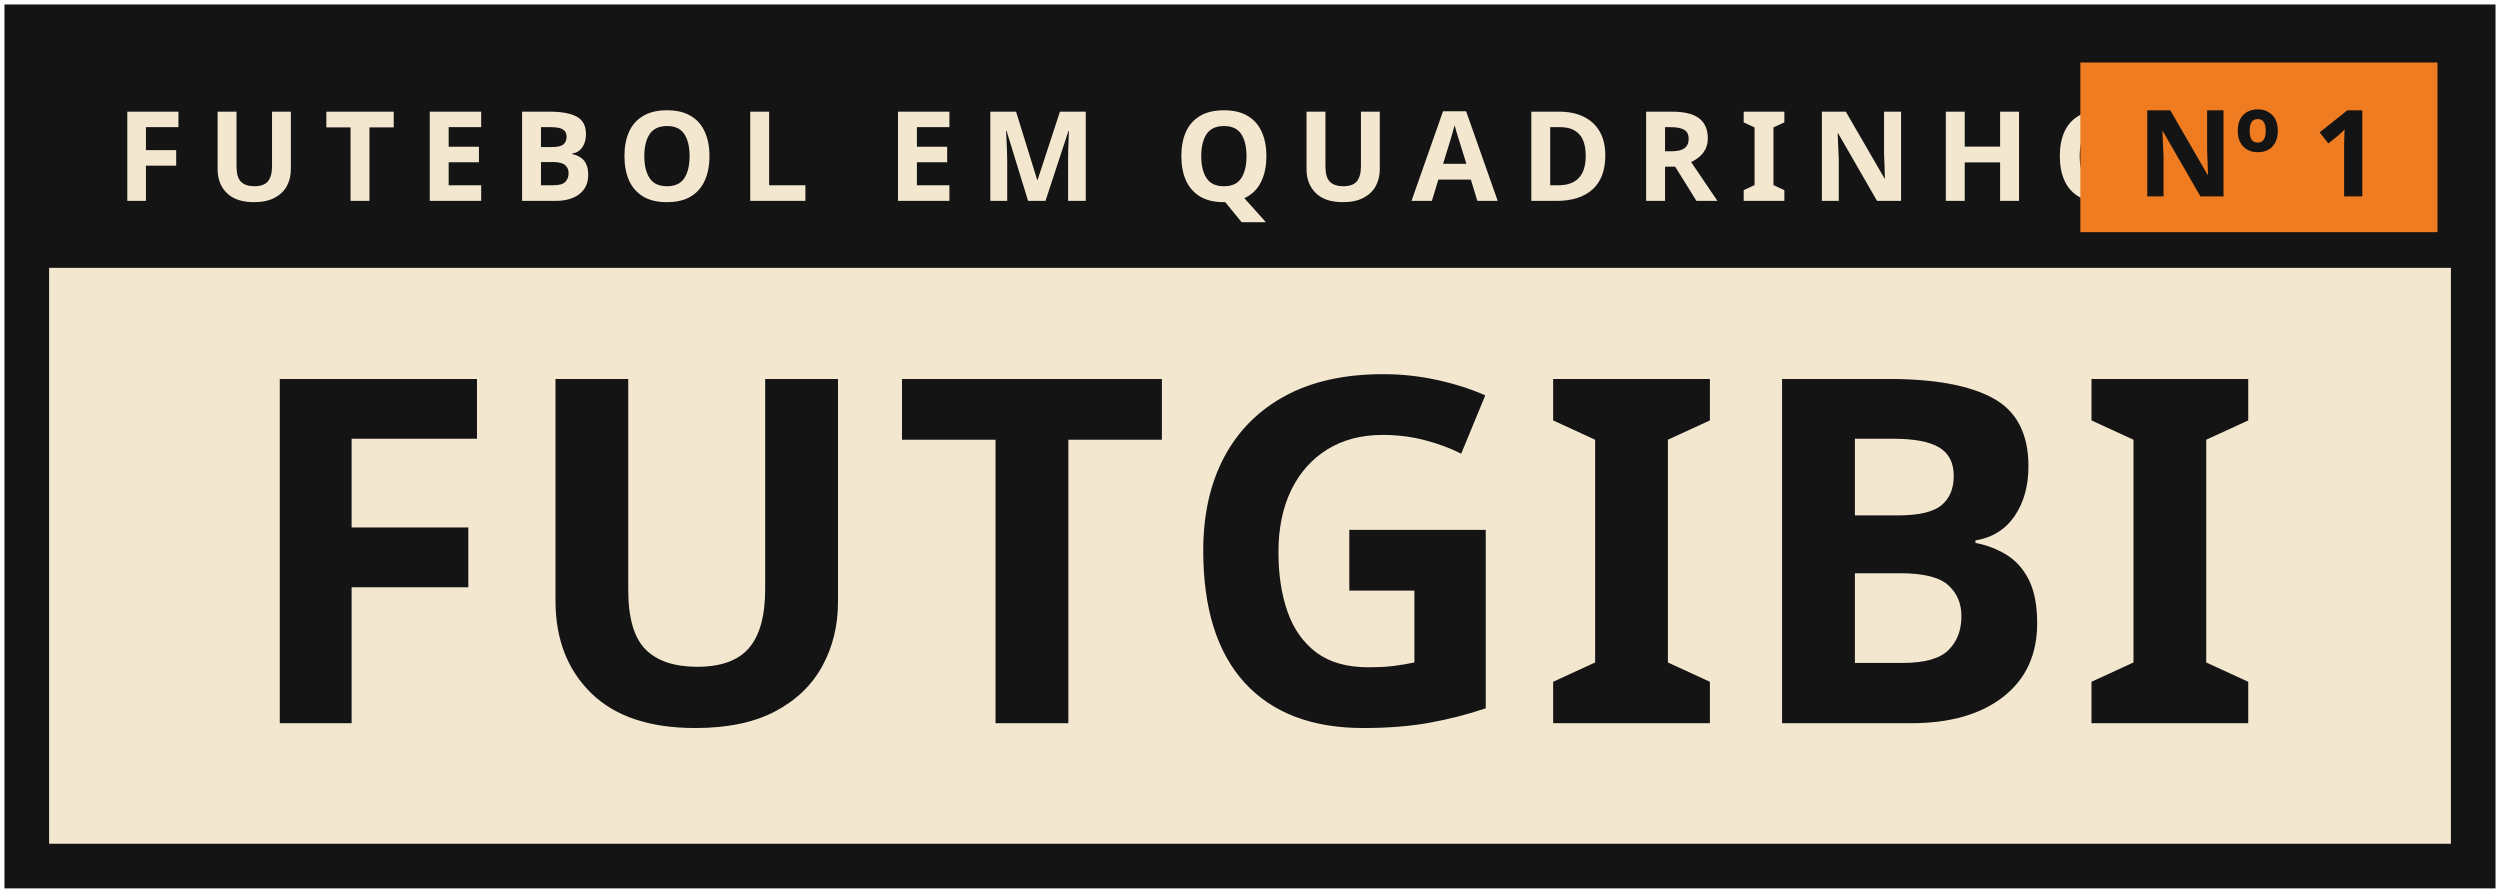
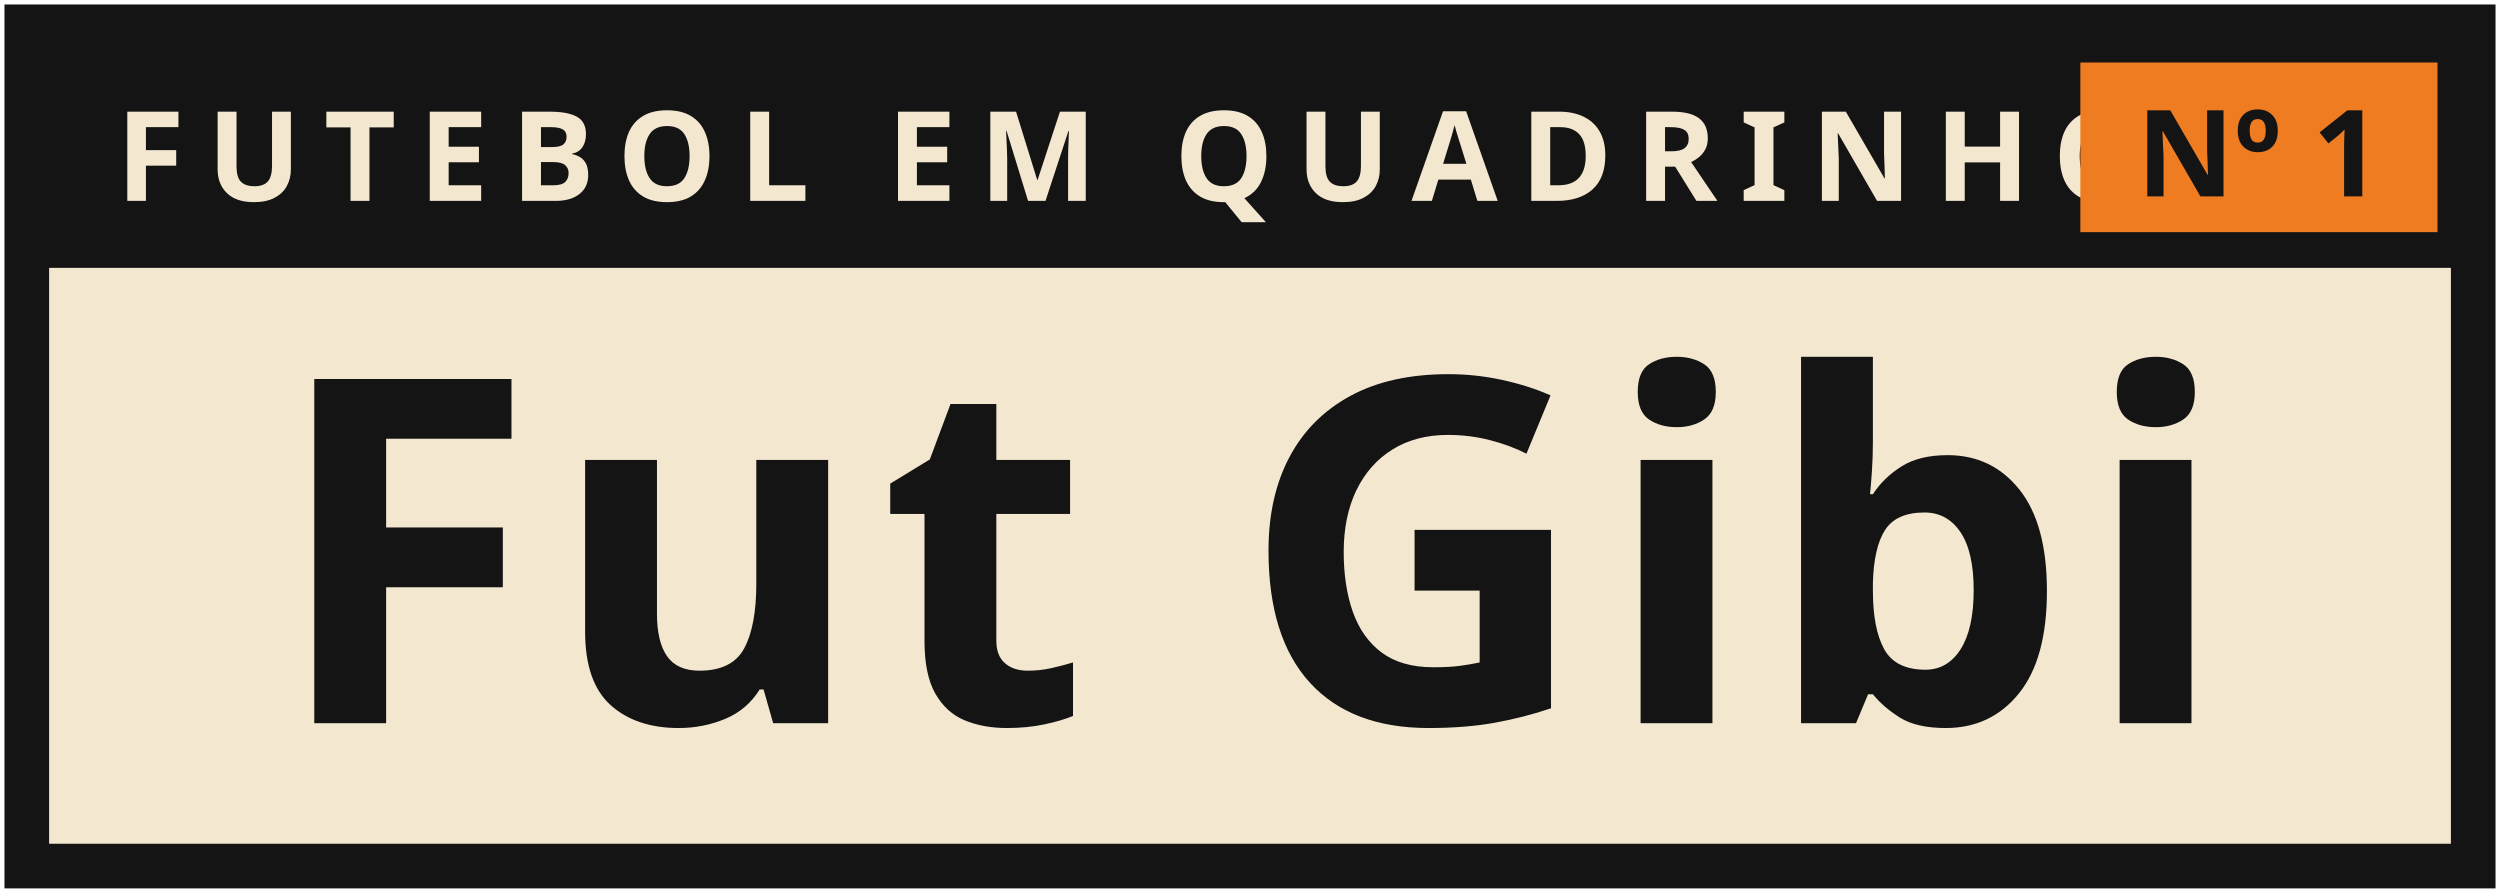
<svg xmlns="http://www.w3.org/2000/svg" viewBox="0 0 560 200" width="560" height="200">
  <rect x="6" y="6" width="548" height="188" fill="#F3E7D0" stroke="#141414" stroke-width="10" />
  <rect x="6" y="6" width="548" height="54" fill="#141414" />
  <text x="26" y="45" font-family="&quot;Oswald&quot;,&quot;Big Shoulders Display&quot;,&quot;Arial Narrow&quot;,Impact,sans-serif" font-size="28" font-weight="700" letter-spacing="5" fill="#F3E7D0">FUTEBOL EM QUADRINHOS</text>
  <rect x="466" y="14" width="80" height="38" fill="#F07C22" />
  <text x="506" y="44" text-anchor="middle" font-family="&quot;Oswald&quot;,&quot;Big Shoulders Display&quot;,&quot;Arial Narrow&quot;,Impact,sans-serif" font-size="27" font-weight="700" fill="#141414">Nº 1</text>
-   <text x="280" y="162" text-anchor="middle" font-family="&quot;Oswald&quot;,&quot;Big Shoulders Display&quot;,&quot;Arial Narrow&quot;,Impact,sans-serif" font-size="108" font-weight="700" letter-spacing="3" fill="#141414">FUTGIBI</text>
+   <text x="280" y="162" text-anchor="middle" font-family="&quot;Oswald&quot;,&quot;Big Shoulders Display&quot;,&quot;Arial Narrow&quot;,Impact,sans-serif" font-size="108" font-weight="700" letter-spacing="3" fill="#141414">Fut Gibi</text>
</svg>
